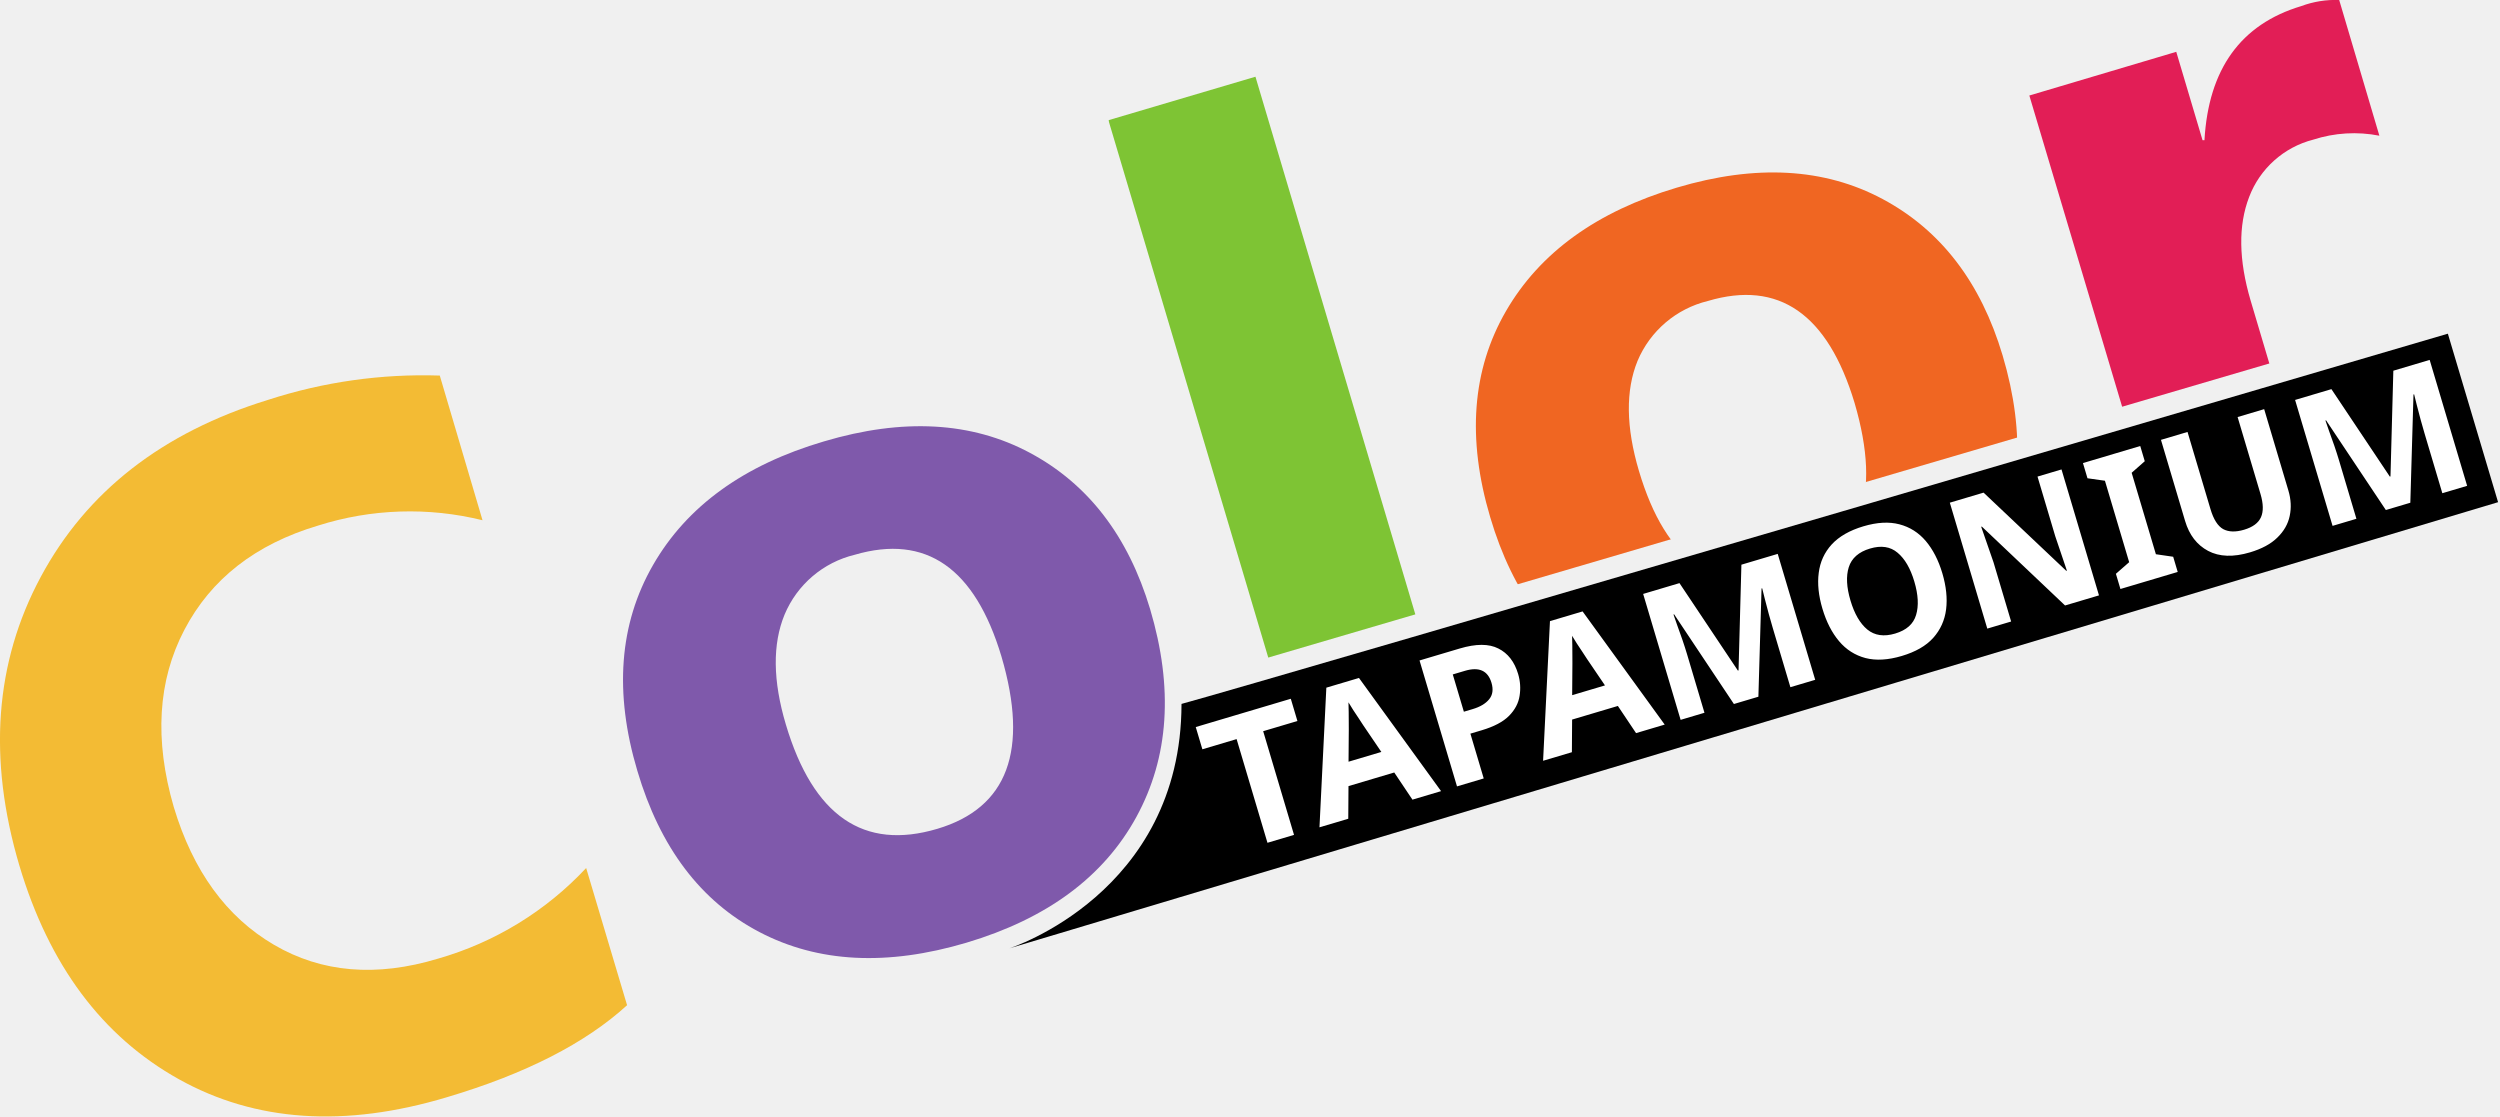
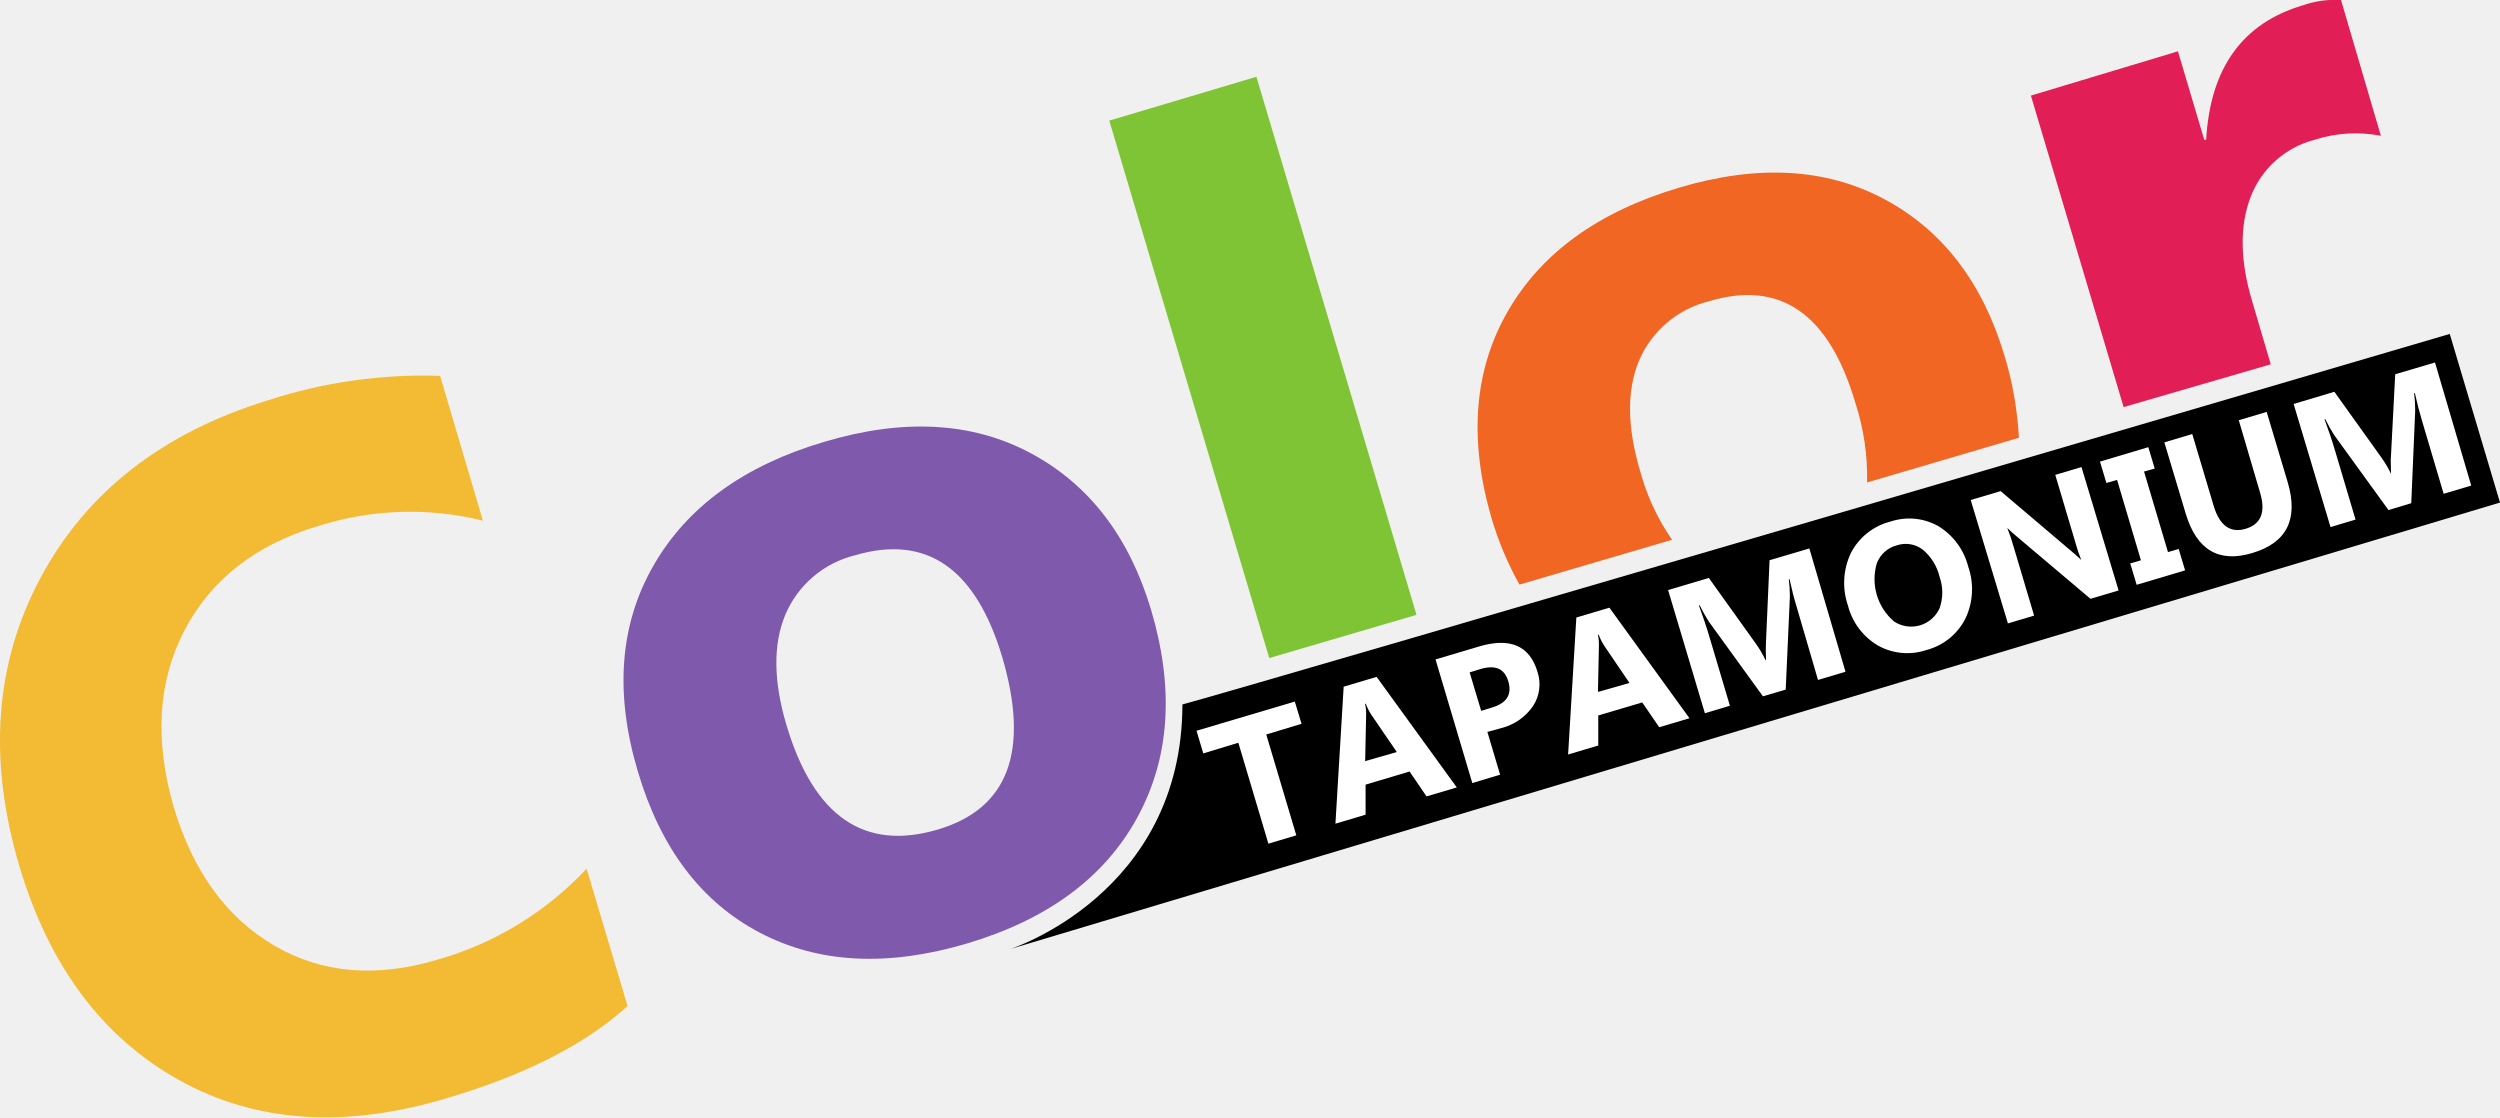
- <svg xmlns="http://www.w3.org/2000/svg" viewBox="0 0 233.98 104.47">
+ <svg xmlns="http://www.w3.org/2000/svg" viewBox="0 0 233.8 104.47">
  <defs>
-     <style>.cls-1,.cls-8{fill:#fff;}.cls-1{filter:url(#luminosity-invert-noclip);}.cls-2{fill:#f3bb34;}.cls-3{fill:#7f59ab;}.cls-4{mask:url(#mask);}.cls-5{fill:#7ec434;}.cls-6{fill:#f06622;}.cls-7{fill:#e21e56;}.cls-8{font-size:17.22px;font-family:Ebrima-Bold, Ebrima;font-weight:700;}</style>
-     <filter id="luminosity-invert-noclip" x="103.74" y="0" width="119.59" height="83.76" filterUnits="userSpaceOnUse" color-interpolation-filters="sRGB">
-       <feColorMatrix values="-1 0 0 0 1 0 -1 0 0 1 0 0 -1 0 1 0 0 0 1 0" result="invert" />
-       <feFlood flood-color="#fff" result="bg" />
-       <feBlend in="invert" in2="bg" />
-     </filter>
-     <mask id="mask" x="103.74" y="0" width="119.59" height="83.76" maskUnits="userSpaceOnUse">
-       <polygon class="cls-1" points="117.96 61.76 217.08 32.64 223.33 53.14 122.83 83.76 117.96 61.76" />
-     </mask>
+     <style>.cls-1{fill:#f3bb34;}.cls-2{fill:#7f59ab;}.cls-3{fill:none;}.cls-4{fill:#7ec434;}.cls-5{fill:#f06622;}.cls-6{fill:#e21e56;}.cls-7{fill:#fff;}</style>
  </defs>
  <g id="Layer_2" data-name="Layer 2">
    <g id="Main">
      <g id="title">
-         <path class="cls-2" d="M58.69,94.08q-5.85,5.34-16.86,8.61Q27.48,107,16.73,101t-14.92-20q-4.44-15,2-27T25.07,37.43a47,47,0,0,1,16.09-2.28l4,13.54a28.39,28.39,0,0,0-15.39.5Q21,51.8,17.26,58.94t-1,16.58q2.7,9,9.39,12.91T41,89.72a30.43,30.43,0,0,0,13.86-8.48Z" />
-         <path class="cls-3" d="M90.45,88.23q-11.15,3.31-19.38-1T59.65,72.14q-3.28-11,1.47-19.26t16-11.57q11.1-3.3,19.27,1.07T107.64,57q3.3,11.08-1.29,19.47T90.45,88.23ZM80,51.92a9.55,9.55,0,0,0-6.57,5.6q-1.71,4.15.12,10.29,3.83,12.84,14.18,9.76,9.87-2.94,6-16.12Q90,49,80,51.92Z" />
-         <g class="cls-4">
-           <path class="cls-5" d="M137.12,73.16l-13.75,4.09-19.63-66L117.5,7.18Z" />
-           <path class="cls-6" d="M170.26,64.49q-11.13,3.32-19.37-1T139.47,48.4q-3.28-11.05,1.47-19.27t16-11.57q11.09-3.3,19.26,1.07t11.23,14.64q3.3,11.1-1.29,19.47T170.26,64.49ZM159.84,28.17a9.6,9.6,0,0,0-6.58,5.61q-1.69,4.15.13,10.29,3.81,12.84,14.18,9.75,9.87-2.93,6-16.12Q169.8,25.21,159.84,28.17Z" />
-           <path class="cls-7" d="M222.69,12.7a12.37,12.37,0,0,0-6.19.37,8.74,8.74,0,0,0-6,5.37q-1.54,4,.14,9.69l6.33,21.29-13.75,4.09L189.93,8.94l13.75-4.09,2.46,8.27.18,0q.57-10,9.06-12.55A9.2,9.2,0,0,1,218.93,0Z" />
+         <g id="title-2" data-name="title">
+           <g id="colorTitle">
+             <path class="cls-1" d="M58.69,94.08q-5.85,5.34-16.86,8.61Q27.48,107,16.73,101t-14.92-20q-4.44-15,2-27T25.07,37.43a47,47,0,0,1,16.09-2.28l4,13.54a28.39,28.39,0,0,0-15.39.5Q21,51.8,17.26,58.94t-1,16.58q2.7,9,9.39,12.91T41,89.72a30.43,30.43,0,0,0,13.86-8.48Z" />
+             <path class="cls-2" d="M90.45,88.23q-11.15,3.31-19.38-1T59.65,72.14q-3.28-11,1.47-19.26t16-11.57q11.1-3.3,19.27,1.07T107.64,57q3.3,11.08-1.29,19.47T90.45,88.23ZM80,51.92a9.55,9.55,0,0,0-6.57,5.6q-1.71,4.15.12,10.29,3.83,12.84,14.18,9.76,9.87-2.94,6-16.12Q90,49,80,51.92Z" />
+             <path class="cls-3" d="M173.52,37.7q-3.72-12.5-13.68-9.53a9.6,9.6,0,0,0-6.58,5.61q-1.69,4.15.13,10.29a20.79,20.79,0,0,0,3,6.41l18.24-5.36A22.41,22.41,0,0,0,173.52,37.7Z" />
+             <polygon class="cls-4" points="117.5 7.18 103.74 11.28 118.7 61.54 132.47 57.5 117.5 7.18" />
+             <path class="cls-5" d="M153.39,44.07q-1.83-6.14-.13-10.29a9.6,9.6,0,0,1,6.58-5.61q10-3,13.68,9.53a22.41,22.41,0,0,1,1.09,7.42l14.2-4.18a32.27,32.27,0,0,0-1.35-7.67Q184.4,23,176.23,18.63T157,17.56q-11.28,3.36-16,11.57T139.47,48.4a30.52,30.52,0,0,0,2.63,6.27l14.27-4.19A20.79,20.79,0,0,1,153.39,44.07Z" />
+             <path class="cls-6" d="M210.61,28.13q-1.68-5.65-.14-9.69a8.74,8.74,0,0,1,6-5.37,12.37,12.37,0,0,1,6.19-.37L218.93,0a9.2,9.2,0,0,0-3.55.49Q206.89,3,206.32,13.07l-.18,0-2.46-8.27L189.93,8.94l8.67,29.13,13.76-4Z" />
+           </g>
+           <path d="M229.1,31.23,233.8,47,94.46,88.76s16.1-5.12,16.12-22.88C117.56,64,229.1,31.23,229.1,31.23Z" />
+           <path id="t" class="cls-7" d="M121.72,67.69l-3.3,1,2.81,9.43-2.61.78-2.81-9.44-3.28,1-.63-2.12,9.19-2.73Z" />
+           <path id="a1" class="cls-7" d="M136.24,73.64l-2.83.84-1.59-2.33-4.11,1.23,0,2.81-2.82.84.77-12.81,3.08-.92Zm-5.61-3.31-2.4-3.51a5.57,5.57,0,0,1-.5-1h-.07a4.27,4.27,0,0,1,.1,1.07l-.09,4.29Z" />
+           <path id="p" class="cls-7" d="M139.1,68.45l1.19,4-2.6.78-3.44-11.56,4.07-1.21c2.92-.87,4.74-.07,5.47,2.38a3.71,3.71,0,0,1-.42,3.19,5.12,5.12,0,0,1-3,2.07Zm-1.66-5.57,1.08,3.6,1-.31c1.39-.41,1.9-1.22,1.54-2.44s-1.23-1.57-2.61-1.16Z" />
+           <path id="a2" class="cls-7" d="M158,67.17l-2.83.84-1.59-2.32-4.11,1.22,0,2.81-2.82.84.77-12.81,3.09-.92Zm-5.61-3.3L150,60.35a5.91,5.91,0,0,1-.5-1l-.06,0a4.65,4.65,0,0,1,.09,1.06l-.09,4.3Z" />
+           <path id="m1" class="cls-7" d="M172.59,62.82l-2.57.77L168,56.67c-.23-.74-.44-1.58-.64-2.5l-.07,0a13.29,13.29,0,0,1,.1,1.64L167,64.49l-2.13.63-5.07-7a14.74,14.74,0,0,1-.84-1.51l-.08,0c.41,1.12.74,2.11,1,3l1.9,6.39-2.34.7L156,55.18l3.81-1.13,4.4,6.15a9.88,9.88,0,0,1,.9,1.53l.05,0a16.21,16.21,0,0,1,0-1.8l.33-7.54,3.72-1.1Z" />
+           <path id="o" class="cls-7" d="M180.16,60.79a5.64,5.64,0,0,1-4.52-.41,6.1,6.1,0,0,1-2.82-3.75,6.5,6.5,0,0,1,.27-4.9,5.73,5.73,0,0,1,3.7-2.95,5.52,5.52,0,0,1,4.49.43A6.21,6.21,0,0,1,184.07,53a6.39,6.39,0,0,1-.27,4.86A5.7,5.7,0,0,1,180.16,60.79ZM177.39,51a2.73,2.73,0,0,0-1.87,1.68,5.21,5.21,0,0,0,1.61,5.44,2.91,2.91,0,0,0,4.26-1.24,4.37,4.37,0,0,0,0-2.93,4.7,4.7,0,0,0-1.6-2.57A2.63,2.63,0,0,0,177.39,51Z" />
+           <path id="n" class="cls-7" d="M198.13,55.22,195.5,56l-6.92-5.85a10.17,10.17,0,0,1-.86-.78h0a18.34,18.34,0,0,1,.62,1.85l1.89,6.35-2.45.73L184.3,46.76l2.8-.83,6.68,5.67c.3.25.59.51.86.77h0a13.2,13.2,0,0,1-.53-1.57l-1.9-6.39,2.45-.73Z" />
+           <path id="i" class="cls-7" d="M200.91,41.82l.6,2-1,.28,2.24,7.53,1-.29.6,2-4.53,1.35-.6-2,1-.29-2.23-7.52-1,.29-.6-2Z" />
+           <path id="u" class="cls-7" d="M213.94,45.08q1.55,5.2-3.31,6.64-4.69,1.41-6.22-3.68l-2-6.67,2.61-.78,2,6.71c.56,1.87,1.57,2.58,3,2.15s1.88-1.55,1.35-3.35l-2-6.8,2.61-.78Z" />
+           <path id="m2" class="cls-7" d="M231.11,45.41l-2.58.77-2.05-6.92c-.22-.74-.44-1.58-.64-2.5l-.07,0a13.39,13.39,0,0,1,.1,1.64l-.37,8.66-2.13.64-5.07-7a15.35,15.35,0,0,1-.84-1.5l-.07,0c.4,1.11.74,2.1,1,3l1.9,6.39-2.34.7L214.5,37.78l3.81-1.14,4.4,6.15a9.88,9.88,0,0,1,.9,1.53l0,0c0-.68-.06-1.28,0-1.8L224,35l3.72-1.1Z" />
        </g>
-         <path d="M229.1,31.23,233.8,47,94.46,88.76s16.1-5.12,16.12-22.88C117.56,64,229.1,31.23,229.1,31.23Z" />
-         <text class="cls-8" transform="translate(115.09 79.93) rotate(-16.57)">TAPAMONIUM</text>
      </g>
    </g>
  </g>
</svg>
